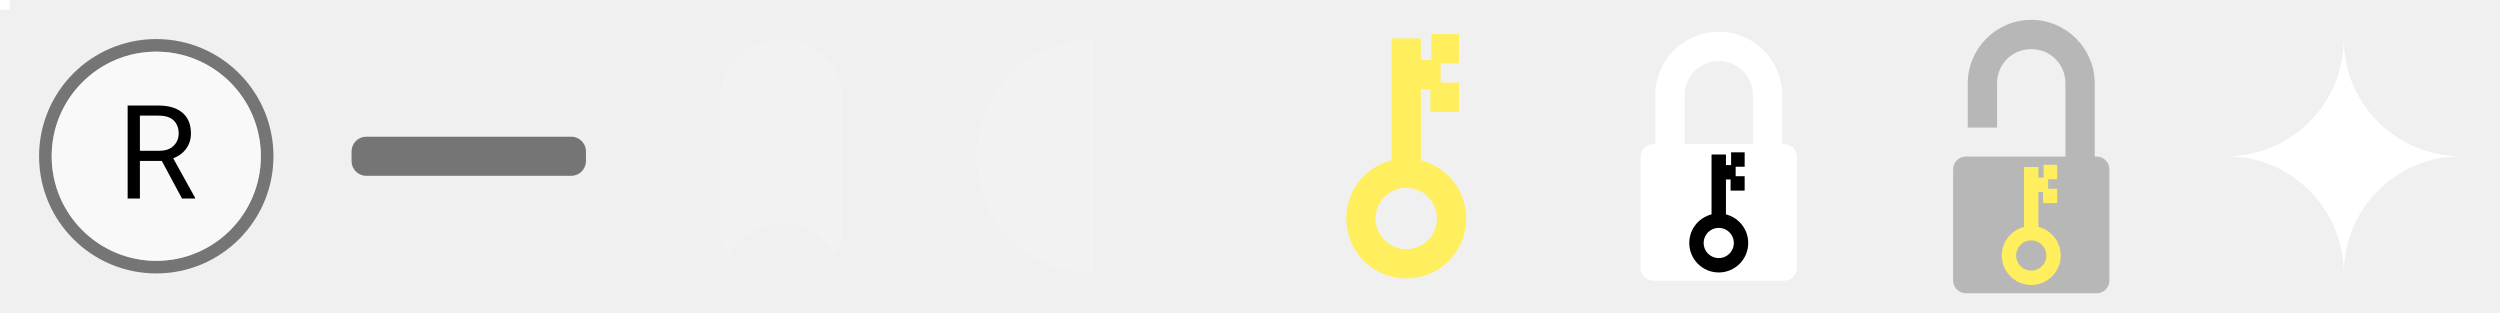
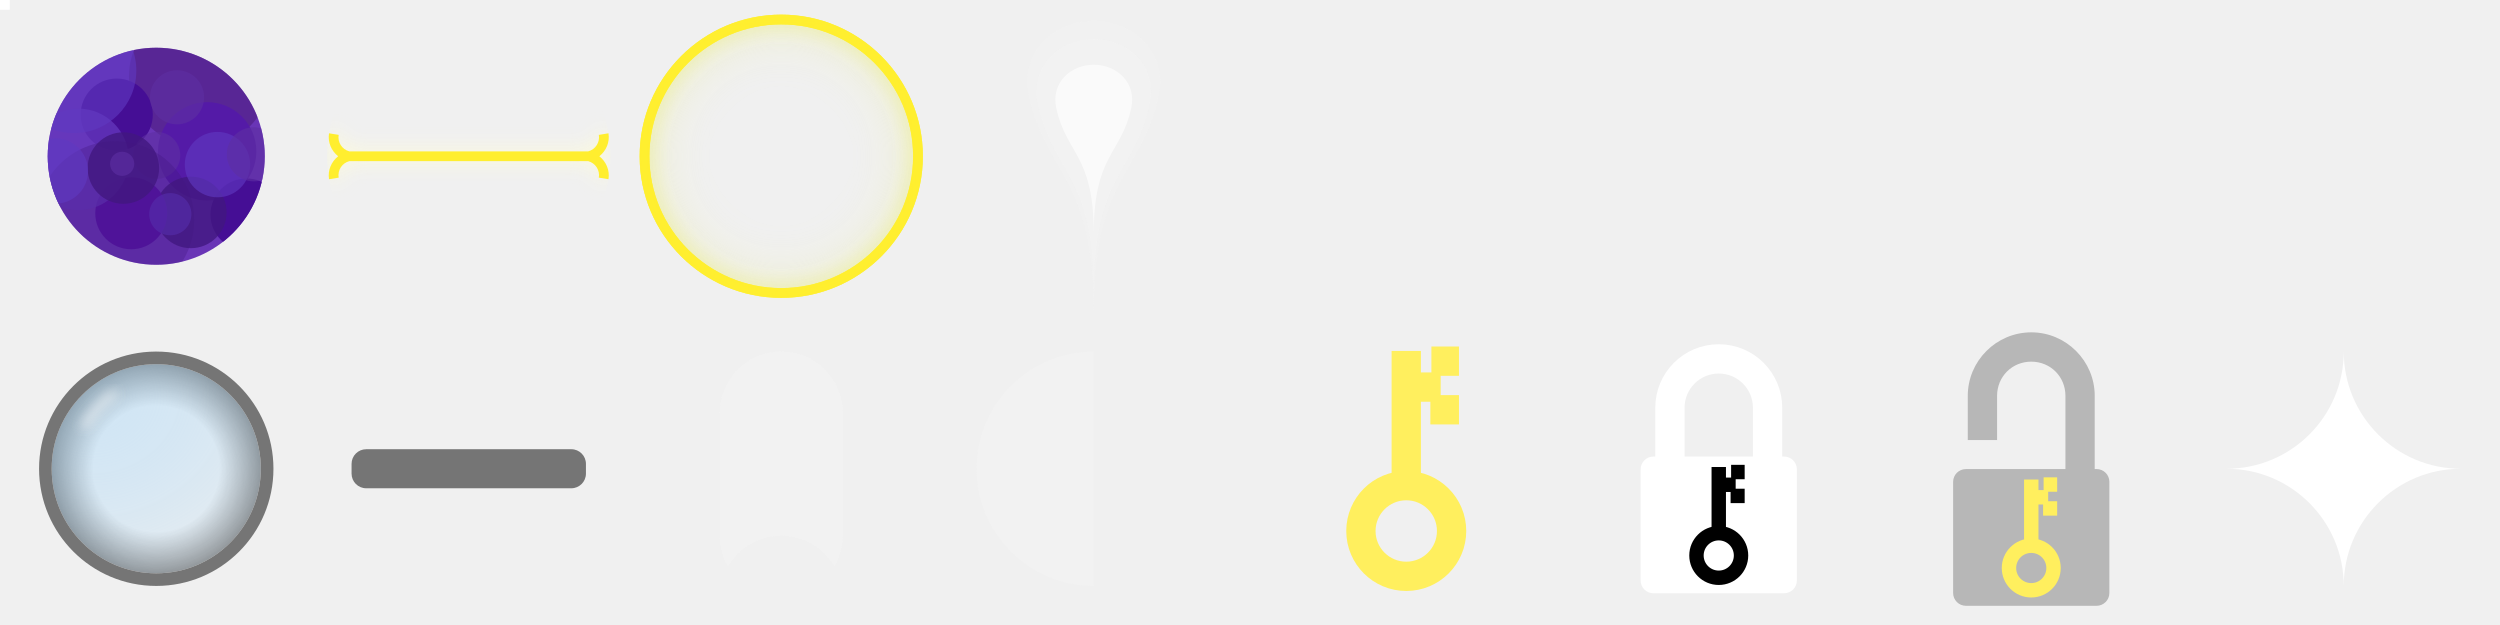
- <svg xmlns="http://www.w3.org/2000/svg" width="1024" height="128" viewBox="0 0 270.933 33.867" version="1.1" id="svg8">
-   <defs id="defs2" />
+ <svg xmlns="http://www.w3.org/2000/svg" xmlns:xlink="http://www.w3.org/1999/xlink" width="1024" height="256" viewBox="0 0 270.933 67.733" version="1.1" id="svg8">
+   <defs id="defs2">
+     <linearGradient id="linearGradient1901">
+       <stop style="stop-color:#000000;stop-opacity:0" offset="0" id="stop1897" />
+       <stop style="stop-color:#000000;stop-opacity:0" offset="0.602" id="stop1905" />
+       <stop style="stop-color:#000000;stop-opacity:0.37" offset="1" id="stop1899" />
+     </linearGradient>
+     <linearGradient id="linearGradient948">
+       <stop style="stop-color:#9ad5ff;stop-opacity:0.353" offset="0" id="stop944" />
+       <stop style="stop-color:#3fafff;stop-opacity:0" offset="1" id="stop946" />
+     </linearGradient>
+     <clipPath clipPathUnits="userSpaceOnUse" id="clipPath926">
+       <circle style="fill:none;fill-opacity:1;fill-rule:evenodd;stroke:#ff0000;stroke-width:1.171;paint-order:stroke markers fill;stop-color:#000000" id="circle928" cx="16.933" cy="16.933" r="11.761" />
+     </clipPath>
+     <radialGradient xlink:href="#linearGradient948" id="radialGradient952" cx="8.61" cy="41.587" fx="8.61" fy="41.587" r="11.333" gradientUnits="userSpaceOnUse" gradientTransform="matrix(2.471579,0,0,2.183182,-11.41156,-47.93053)" />
+     <filter style="color-interpolation-filters:sRGB" id="filter1505" x="-0.218" width="1.436" y="-0.218" height="1.436">
+       <feGaussianBlur stdDeviation="2.693" id="feGaussianBlur1507" />
+     </filter>
+     <filter style="color-interpolation-filters:sRGB" id="filter1659" x="-0.091" width="1.182" y="-0.091" height="1.182">
+       <feGaussianBlur stdDeviation="1.123" id="feGaussianBlur1661" />
+     </filter>
+     <clipPath clipPathUnits="userSpaceOnUse" id="clipPath1678">
+       <path style="color:#000000;font-style:normal;font-variant:normal;font-weight:normal;font-stretch:normal;font-size:medium;line-height:normal;font-family:sans-serif;font-variant-ligatures:normal;font-variant-position:normal;font-variant-caps:normal;font-variant-numeric:normal;font-variant-alternates:normal;font-variant-east-asian:normal;font-feature-settings:normal;font-variation-settings:normal;text-indent:0;text-align:start;text-decoration:none;text-decoration-line:none;text-decoration-style:solid;text-decoration-color:#000000;letter-spacing:normal;word-spacing:normal;text-transform:none;writing-mode:lr-tb;direction:ltr;text-orientation:mixed;dominant-baseline:auto;baseline-shift:baseline;text-anchor:start;white-space:normal;shape-padding:0;shape-margin:0;inline-size:0;clip-rule:nonzero;display:inline;overflow:visible;visibility:visible;opacity:1;isolation:auto;mix-blend-mode:normal;color-interpolation:sRGB;color-interpolation-filters:linearRGB;solid-color:#000000;solid-opacity:1;vector-effect:none;fill:#ff0000;fill-opacity:0.909;fill-rule:evenodd;stroke:none;stroke-width:1.058;stroke-linecap:butt;stroke-linejoin:miter;stroke-miterlimit:4;stroke-dasharray:none;stroke-dashoffset:0;stroke-opacity:1;paint-order:stroke markers fill;color-rendering:auto;image-rendering:auto;shape-rendering:auto;text-rendering:auto;enable-background:accumulate;stop-color:#000000;stop-opacity:1" d="m 84.666,1.588 c -8.469,0 -15.346,6.877 -15.346,15.346 0,8.469 6.877,15.346 15.346,15.346 8.469,0 15.346,-6.877 15.346,-15.346 0,-8.469 -6.877,-15.346 -15.346,-15.346 z" id="path1680" />
+     </clipPath>
+     <radialGradient xlink:href="#linearGradient1901" id="radialGradient1903" cx="16.933" cy="50.8" fx="16.933" fy="50.8" r="11.333" gradientUnits="userSpaceOnUse" gradientTransform="translate(-1.4249213e-6)" />
+     <filter style="color-interpolation-filters:sRGB" id="filter2211" x="-0.318" width="1.636" y="-0.227" height="1.454">
+       <feGaussianBlur stdDeviation="0.659" id="feGaussianBlur2213" />
+     </filter>
+     <filter style="color-interpolation-filters:sRGB" id="filter2239" x="-0.086" width="1.173" y="-0.527" height="2.054">
+       <feGaussianBlur stdDeviation="1.093" id="feGaussianBlur2241" />
+     </filter>
+     <clipPath clipPathUnits="userSpaceOnUse" id="clipPath2247">
+       <path style="color:#000000;font-style:normal;font-variant:normal;font-weight:normal;font-stretch:normal;font-size:medium;line-height:normal;font-family:sans-serif;font-variant-ligatures:normal;font-variant-position:normal;font-variant-caps:normal;font-variant-numeric:normal;font-variant-alternates:normal;font-variant-east-asian:normal;font-feature-settings:normal;font-variation-settings:normal;text-indent:0;text-align:start;text-decoration:none;text-decoration-line:none;text-decoration-style:solid;text-decoration-color:#000000;letter-spacing:normal;word-spacing:normal;text-transform:none;writing-mode:lr-tb;direction:ltr;text-orientation:mixed;dominant-baseline:auto;baseline-shift:baseline;text-anchor:start;white-space:normal;shape-padding:0;shape-margin:0;inline-size:0;clip-rule:nonzero;display:inline;overflow:visible;visibility:visible;opacity:1;isolation:auto;mix-blend-mode:normal;color-interpolation:sRGB;color-interpolation-filters:linearRGB;solid-color:#000000;solid-opacity:1;vector-effect:none;fill:#ff0000;fill-opacity:0.909;fill-rule:evenodd;stroke:none;stroke-width:1.058;stroke-linecap:butt;stroke-linejoin:miter;stroke-miterlimit:4;stroke-dasharray:none;stroke-dashoffset:0;stroke-opacity:1;paint-order:stroke markers fill;color-rendering:auto;image-rendering:auto;shape-rendering:auto;text-rendering:auto;enable-background:accumulate;stop-color:#000000;stop-opacity:1" d="m 50.8,1.588 c -8.469,0 -15.346,6.877 -15.346,15.346 0,8.469 6.877,15.346 15.346,15.346 8.469,0 15.346,-6.877 15.346,-15.346 0,-8.469 -6.877,-15.346 -15.346,-15.346 z" id="path2249" />
+     </clipPath>
+   </defs>
  <g id="layer1">
+     <g id="g2245" clip-path="url(#clipPath2247)">
+       <path id="path2237" style="color:#000000;font-style:normal;font-variant:normal;font-weight:normal;font-stretch:normal;font-size:medium;line-height:normal;font-family:sans-serif;font-variant-ligatures:normal;font-variant-position:normal;font-variant-caps:normal;font-variant-numeric:normal;font-variant-alternates:normal;font-variant-east-asian:normal;font-feature-settings:normal;font-variation-settings:normal;text-indent:0;text-align:start;text-decoration:none;text-decoration-line:none;text-decoration-style:solid;text-decoration-color:#000000;letter-spacing:normal;word-spacing:normal;text-transform:none;writing-mode:lr-tb;direction:ltr;text-orientation:mixed;dominant-baseline:auto;baseline-shift:baseline;text-anchor:start;white-space:normal;shape-padding:0;shape-margin:0;inline-size:0;clip-rule:nonzero;display:inline;overflow:visible;visibility:visible;opacity:1;isolation:auto;mix-blend-mode:normal;color-interpolation:sRGB;color-interpolation-filters:linearRGB;solid-color:#000000;solid-opacity:1;vector-effect:none;fill:#fffdd6;fill-opacity:1;fill-rule:nonzero;stroke:none;stroke-width:1.058;stroke-linecap:butt;stroke-linejoin:miter;stroke-miterlimit:4;stroke-dasharray:none;stroke-dashoffset:0;stroke-opacity:1;paint-order:stroke markers fill;color-rendering:auto;image-rendering:auto;shape-rendering:auto;text-rendering:auto;enable-background:accumulate;stop-color:#000000;stop-opacity:1;filter:url(#filter2239)" d="m 35.658,14.445 c -0.16,0.975 0.257,1.908 0.989,2.489 -0.732,0.58 -1.149,1.514 -0.989,2.489 l 1.044,-0.172 c -0.133,-0.811 0.364,-1.575 1.151,-1.787 h 25.894 c 0.787,0.213 1.284,0.977 1.151,1.787 l 1.044,0.172 c 0.16,-0.975 -0.257,-1.908 -0.989,-2.489 0.732,-0.58 1.149,-1.514 0.989,-2.489 l -1.044,0.172 c 0.133,0.811 -0.365,1.576 -1.153,1.788 H 37.855 C 37.066,16.192 36.568,15.428 36.702,14.616 Z" />
+       <path id="path1864" style="color:#000000;font-style:normal;font-variant:normal;font-weight:normal;font-stretch:normal;font-size:medium;line-height:normal;font-family:sans-serif;font-variant-ligatures:normal;font-variant-position:normal;font-variant-caps:normal;font-variant-numeric:normal;font-variant-alternates:normal;font-variant-east-asian:normal;font-feature-settings:normal;font-variation-settings:normal;text-indent:0;text-align:start;text-decoration:none;text-decoration-line:none;text-decoration-style:solid;text-decoration-color:#000000;letter-spacing:normal;word-spacing:normal;text-transform:none;writing-mode:lr-tb;direction:ltr;text-orientation:mixed;dominant-baseline:auto;baseline-shift:baseline;text-anchor:start;white-space:normal;shape-padding:0;shape-margin:0;inline-size:0;clip-rule:nonzero;display:inline;overflow:visible;visibility:visible;opacity:1;isolation:auto;mix-blend-mode:normal;color-interpolation:sRGB;color-interpolation-filters:linearRGB;solid-color:#000000;solid-opacity:1;vector-effect:none;fill:#ffee2f;fill-opacity:1;fill-rule:nonzero;stroke:none;stroke-width:1.058;stroke-linecap:butt;stroke-linejoin:miter;stroke-miterlimit:4;stroke-dasharray:none;stroke-dashoffset:0;stroke-opacity:1;paint-order:stroke markers fill;color-rendering:auto;image-rendering:auto;shape-rendering:auto;text-rendering:auto;enable-background:accumulate;stop-color:#000000;stop-opacity:1" d="m 35.658,14.445 c -0.16,0.975 0.257,1.908 0.989,2.489 -0.732,0.58 -1.149,1.514 -0.989,2.489 l 1.044,-0.172 c -0.133,-0.811 0.364,-1.575 1.151,-1.787 h 25.894 c 0.787,0.213 1.284,0.977 1.151,1.787 l 1.044,0.172 c 0.16,-0.975 -0.257,-1.908 -0.989,-2.489 0.732,-0.58 1.149,-1.514 0.989,-2.489 l -1.044,0.172 c 0.133,0.811 -0.365,1.576 -1.153,1.788 H 37.855 C 37.066,16.192 36.568,15.428 36.702,14.616 Z" />
+     </g>
+     <g id="g1671" clip-path="url(#clipPath1678)">
+       <circle style="fill:none;fill-opacity:1;fill-rule:evenodd;stroke:#ebed7f;stroke-width:1.058;paint-order:stroke markers fill;stop-color:#000000;stroke-miterlimit:4;stroke-dasharray:none;stroke-opacity:0.909;filter:url(#filter1505)" id="circle999" cx="84.667" cy="16.933" r="14.817" />
+       <circle style="fill:none;fill-opacity:1;fill-rule:evenodd;stroke:#ebed7f;stroke-width:1.058;paint-order:stroke markers fill;stop-color:#000000;stroke-miterlimit:4;stroke-dasharray:none;stroke-opacity:0.909;filter:url(#filter1659)" id="circle1509" cx="84.667" cy="16.933" r="14.817" />
+       <circle style="fill:none;fill-opacity:1;fill-rule:evenodd;stroke:#ffee2f;stroke-width:1.058;paint-order:stroke markers fill;stop-color:#000000;stroke-miterlimit:4;stroke-dasharray:none;stroke-opacity:0.909" id="path956" cx="84.667" cy="16.933" r="14.817" />
+       <circle style="fill:none;fill-opacity:1;fill-rule:evenodd;stroke:#ffee2f;stroke-width:1.058;paint-order:stroke markers fill;stop-color:#000000;stroke-miterlimit:4;stroke-dasharray:none;stroke-opacity:0.909" id="circle960" cx="84.667" cy="16.933" r="14.817" />
+     </g>
    <rect style="fill:#2a2aff;fill-opacity:0.687;fill-rule:evenodd;stroke-width:1.265;paint-order:stroke markers fill;stop-color:#000000" id="rect835" width="33.867" height="4.233" x="0" y="-8.467" ry="2.117" />
    <rect style="fill:#2a2aff;fill-opacity:0.687;fill-rule:evenodd;stroke-width:1.265;paint-order:stroke markers fill;stop-color:#000000" id="rect837" width="33.867" height="4.233" x="33.867" y="-8.467" ry="2.117" />
    <rect style="fill:#2a2aff;fill-opacity:0.687;fill-rule:evenodd;stroke-width:1.265;paint-order:stroke markers fill;stop-color:#000000" id="rect839" width="33.867" height="4.233" x="67.733" y="-8.467" ry="2.117" />
    <rect style="fill:#2a2aff;fill-opacity:0.687;fill-rule:evenodd;stroke-width:1.265;paint-order:stroke markers fill;stop-color:#000000" id="rect841" width="33.867" height="4.233" x="101.6" y="-8.467" ry="2.117" />
    <rect style="fill:#2a2aff;fill-opacity:0.687;fill-rule:evenodd;stroke-width:1.265;paint-order:stroke markers fill;stop-color:#000000" id="rect843" width="33.867" height="4.233" x="135.467" y="-8.467" ry="2.117" />
    <rect style="fill:#2a2aff;fill-opacity:0.687;fill-rule:evenodd;stroke-width:1.265;paint-order:stroke markers fill;stop-color:#000000" id="rect845" width="33.867" height="4.233" x="169.333" y="-8.467" ry="2.117" />
    <rect style="fill:#2a2aff;fill-opacity:0.687;fill-rule:evenodd;stroke-width:1.265;paint-order:stroke markers fill;stop-color:#000000" id="rect847" width="33.867" height="4.233" x="203.2" y="-8.467" ry="2.117" />
    <rect style="fill:#2a2aff;fill-opacity:0.687;fill-rule:evenodd;stroke-width:1.265;paint-order:stroke markers fill;stop-color:#000000" id="rect849" width="33.867" height="4.233" x="237.067" y="-8.467" ry="2.117" />
-     <rect style="fill:#ffffff;fill-opacity:1;fill-rule:evenodd;stroke-width:1.265;paint-order:stroke markers fill;stop-color:#000000" id="rect887" width="33.867" height="33.867" x="-38.1" y="0" ry="0" />
-     <path id="path891" style="fill:#757575;fill-opacity:1;fill-rule:evenodd;stroke-width:4.781;paint-order:stroke markers fill;stop-color:#000000" d="M 63.756 16 A 48 48 0 0 0 16 64 A 48 48 0 0 0 64 112 A 48 48 0 0 0 112 64 A 48 48 0 0 0 64 16 A 48 48 0 0 0 63.756 16 z M 63.859 21.166 A 42.834 42.834 0 0 1 64 21.166 A 42.834 42.834 0 0 1 106.834 64 A 42.834 42.834 0 0 1 64 106.834 A 42.834 42.834 0 0 1 21.166 64 A 42.834 42.834 0 0 1 63.859 21.166 z " transform="scale(0.2645833)" />
-     <circle style="fill:#ffffff;fill-opacity:0.612;fill-rule:evenodd;stroke-width:1.129;paint-order:stroke markers fill;stop-color:#000000" id="circle893" cx="16.933" cy="16.933" r="11.333" />
-     <rect style="fill:#757575;fill-opacity:1;fill-rule:evenodd;stroke-width:1.265;paint-order:stroke markers fill;stop-color:#000000" id="rect902" width="25.4" height="4.233" x="38.1" y="14.817" ry="1.588" />
-     <path id="rect906" style="fill:#f2f2f2;fill-opacity:1;fill-rule:evenodd;stroke-width:1.988;paint-order:stroke markers fill;stop-color:#000000" d="m 84.667,4.233 c -3.685,0 -6.652,2.967 -6.652,6.652 v 13.305 c 0,1.215 0.327,2.348 0.892,3.326 1.147,-1.989 3.29,-3.326 5.761,-3.326 2.471,0 4.613,1.337 5.761,3.326 0.564,-0.978 0.892,-2.111 0.892,-3.326 V 10.886 c 0,-3.685 -2.967,-6.652 -6.652,-6.652 z" />
-     <path id="path916" style="fill:#f2f2f2;fill-opacity:1;fill-rule:evenodd;stroke:none;stroke-width:1.058;stroke-miterlimit:4;stroke-dasharray:none;paint-order:stroke markers fill;stop-color:#000000" d="m 118.533,29.633 c -7.014,0 -12.7,-5.686 -12.7,-12.7 0,-7.014 5.686,-12.7 12.7,-12.7 z" />
-     <path id="path919" style="fill:#f2f2f2;fill-opacity:1;fill-rule:evenodd;stroke-width:0.794;paint-order:stroke markers fill;stop-color:#000000;stroke:none;stroke-miterlimit:4;stroke-dasharray:none" d="m 84.667,4.233 c -3.685,0 -6.652,2.967 -6.652,6.652 v 13.305 c 0,1.215 0.327,2.348 0.892,3.326 1.147,-1.989 3.29,-3.326 5.761,-3.326 2.471,0 4.613,1.337 5.761,3.326 0.564,-0.978 0.892,-2.111 0.892,-3.326 V 10.886 c 0,-3.685 -2.967,-6.652 -6.652,-6.652 z" />
-     <path id="path921" style="fill:#ffffff;fill-opacity:0.999;fill-rule:evenodd;stroke:none;stroke-width:0.794;stroke-miterlimit:4;stroke-dasharray:none;paint-order:stroke markers fill;stop-color:#000000" d="m 241.3,16.933 c 7.014,10e-7 12.7,-5.686 12.7,-12.7 0,7.014 5.686,12.7 12.7,12.7 -7.014,10e-7 -12.7,5.686 -12.7,12.7 0,-7.014 -5.686,-12.7 -12.7,-12.7 z" />
-     <text xml:space="preserve" style="font-style:normal;font-variant:normal;font-weight:normal;font-stretch:normal;font-size:14.172px;line-height:1.25;font-family:Roboto;-inkscape-font-specification:Roboto;letter-spacing:0px;word-spacing:0px;fill:#000000;fill-opacity:1;stroke:none;stroke-width:0.886" x="12.661" y="21.514" id="text936">
-       <tspan id="tspan934" x="12.661" y="21.514" style="stroke-width:0.886">R</tspan>
-     </text>
-     <g id="g944" transform="translate(0,2.910411)">
+     <rect style="fill:#ffffff;fill-opacity:1;fill-rule:evenodd;stroke-width:1.265;paint-order:stroke markers fill;stop-color:#000000" id="rect887" width="4.233" height="33.867" x="-8.467" y="33.867" ry="1.961" />
+     <circle style="fill:url(#radialGradient1903);fill-opacity:1;fill-rule:evenodd;stroke-width:1.129;paint-order:stroke markers fill;stop-color:#000000" id="circle1895" r="11.333" cy="50.8" cx="16.933" />
+     <circle style="fill:url(#radialGradient952);fill-opacity:1;fill-rule:evenodd;stroke-width:1.129;paint-order:stroke markers fill;stop-color:#000000" id="circle893" r="11.333" cy="50.8" cx="16.933" />
+     <rect style="fill:#757575;fill-opacity:1;fill-rule:evenodd;stroke-width:1.265;paint-order:stroke markers fill;stop-color:#000000" id="rect902" width="25.4" height="4.233" x="38.1" y="48.683" ry="1.588" />
+     <path id="rect906" style="fill:#f2f2f2;fill-opacity:1;fill-rule:evenodd;stroke-width:1.988;paint-order:stroke markers fill;stop-color:#000000" d="m 84.667,38.1 c -3.685,0 -6.652,2.967 -6.652,6.652 v 13.305 c 0,1.215 0.327,2.348 0.892,3.326 1.147,-1.989 3.29,-3.326 5.761,-3.326 2.471,0 4.613,1.337 5.761,3.326 0.564,-0.978 0.892,-2.111 0.892,-3.326 V 44.752 c 0,-3.685 -2.967,-6.652 -6.652,-6.652 z" />
+     <path id="path916" style="fill:#f2f2f2;fill-opacity:1;fill-rule:evenodd;stroke:none;stroke-width:1.058;stroke-miterlimit:4;stroke-dasharray:none;paint-order:stroke markers fill;stop-color:#000000" d="m 118.533,63.5 c -7.014,0 -12.7,-5.686 -12.7,-12.7 0,-7.014 5.686,-12.7 12.7,-12.7 z" />
+     <path id="path919" style="fill:#f2f2f2;fill-opacity:1;fill-rule:evenodd;stroke:none;stroke-width:0.794;stroke-miterlimit:4;stroke-dasharray:none;paint-order:stroke markers fill;stop-color:#000000" d="m 84.667,38.1 c -3.685,0 -6.652,2.967 -6.652,6.652 v 13.305 c 0,1.215 0.327,2.348 0.892,3.326 1.147,-1.989 3.29,-3.326 5.761,-3.326 2.471,0 4.613,1.337 5.761,3.326 0.564,-0.978 0.892,-2.111 0.892,-3.326 V 44.752 c 0,-3.685 -2.967,-6.652 -6.652,-6.652 z" />
+     <path id="path921" style="fill:#ffffff;fill-opacity:0.999;fill-rule:evenodd;stroke:none;stroke-width:0.794;stroke-miterlimit:4;stroke-dasharray:none;paint-order:stroke markers fill;stop-color:#000000" d="m 241.3,50.8 c 7.014,10e-7 12.7,-5.686 12.7,-12.7 0,7.014 5.686,12.7 12.7,12.7 -7.014,10e-7 -12.7,5.686 -12.7,12.7 0,-7.014 -5.686,-12.7 -12.7,-12.7 z" />
+     <g id="g944" transform="translate(6.4404297e-7,36.77708)">
      <rect style="fill:none;fill-opacity:0.999;fill-rule:evenodd;stroke:#ffffff;stroke-width:3.175;stroke-miterlimit:4;stroke-dasharray:none;stroke-opacity:1;paint-order:stroke markers fill;stop-color:#000000" id="rect940" width="10.583" height="16.933" x="180.975" y="2.117" ry="5.292" />
      <rect style="fill:#ffffff;fill-opacity:0.999;fill-rule:evenodd;stroke:none;stroke-width:0.742;stroke-miterlimit:4;stroke-dasharray:none;paint-order:stroke markers fill;stop-color:#000000" id="rect938" width="16.933" height="14.817" x="177.8" y="12.7" ry="1.39" />
      <g id="g1025-7" transform="matrix(0.4914349,0,0,0.4914349,112.0119,12.3705)" style="stroke:#000000;stroke-width:3.175;stroke-miterlimit:4;stroke-dasharray:none;stroke-opacity:1">
        <circle style="font-variation-settings:normal;opacity:1;vector-effect:none;fill:none;fill-opacity:0.999;fill-rule:evenodd;stroke:#000000;stroke-width:3.175;stroke-linecap:butt;stroke-linejoin:miter;stroke-miterlimit:4;stroke-dasharray:none;stroke-dashoffset:0;stroke-opacity:1;paint-order:stroke markers fill;stop-color:#000000;stop-opacity:1" id="path976-5" cx="151.098" cy="22.49" r="4.914" />
        <path style="font-variation-settings:normal;opacity:1;vector-effect:none;fill:none;fill-opacity:0.999;stroke:#000000;stroke-width:3.175;stroke-linecap:butt;stroke-linejoin:miter;stroke-miterlimit:4;stroke-dasharray:none;stroke-dashoffset:0;stroke-opacity:1;paint-order:stroke markers fill;stop-color:#000000;stop-opacity:1" d="M 151.098,18.445 V 2.978" id="path987-3" />
        <path style="font-variation-settings:normal;opacity:1;vector-effect:none;fill:none;fill-opacity:0.999;stroke:#000000;stroke-width:3.175;stroke-linecap:butt;stroke-linejoin:miter;stroke-miterlimit:4;stroke-dasharray:none;stroke-dashoffset:0;stroke-opacity:1;paint-order:stroke markers fill;stop-color:#000000;stop-opacity:1" d="m 153.824,4.086 h 2.987" id="path994-5" />
        <path style="font-variation-settings:normal;opacity:1;vector-effect:none;fill:none;fill-opacity:0.999;stroke:#000000;stroke-width:3.175;stroke-linecap:butt;stroke-linejoin:miter;stroke-miterlimit:4;stroke-dasharray:none;stroke-dashoffset:0;stroke-opacity:1;paint-order:stroke markers fill;stop-color:#000000;stop-opacity:1" d="m 151.098,6.895 h 3.729" id="path996-6" />
        <path style="font-variation-settings:normal;opacity:1;vector-effect:none;fill:none;fill-opacity:0.999;stroke:#000000;stroke-width:3.175;stroke-linecap:butt;stroke-linejoin:miter;stroke-miterlimit:4;stroke-dasharray:none;stroke-dashoffset:0;stroke-opacity:1;paint-order:stroke markers fill;stop-color:#000000;stop-opacity:1" d="m 153.71,9.353 h 3.101" id="path998-2" />
      </g>
    </g>
-     <path id="path957" style="color:#000000;font-style:normal;font-variant:normal;font-weight:normal;font-stretch:normal;font-size:medium;line-height:normal;font-family:sans-serif;font-variant-ligatures:normal;font-variant-position:normal;font-variant-caps:normal;font-variant-numeric:normal;font-variant-alternates:normal;font-variant-east-asian:normal;font-feature-settings:normal;font-variation-settings:normal;text-indent:0;text-align:start;text-decoration:none;text-decoration-line:none;text-decoration-style:solid;text-decoration-color:#000000;letter-spacing:normal;word-spacing:normal;text-transform:none;writing-mode:lr-tb;direction:ltr;text-orientation:mixed;dominant-baseline:auto;baseline-shift:baseline;text-anchor:start;white-space:normal;shape-padding:0;shape-margin:0;inline-size:0;clip-rule:nonzero;display:inline;overflow:visible;visibility:visible;opacity:1;isolation:auto;mix-blend-mode:normal;color-interpolation:sRGB;color-interpolation-filters:linearRGB;solid-color:#000000;solid-opacity:1;vector-effect:none;fill:#999999;fill-opacity:0.649;fill-rule:evenodd;stroke:none;stroke-width:12;stroke-linecap:butt;stroke-linejoin:miter;stroke-miterlimit:4;stroke-dasharray:none;stroke-dashoffset:0;stroke-opacity:1;paint-order:stroke markers fill;color-rendering:auto;image-rendering:auto;shape-rendering:auto;text-rendering:auto;enable-background:accumulate;stop-color:#000000;stop-opacity:1" d="M 831.998 8.127 C 817.698 8.127 806 19.827 806 34.127 L 806 52.244 L 818.002 52.244 L 818.002 34.127 C 818.002 26.267 824.138 20.131 831.998 20.131 C 839.858 20.131 846.002 26.267 846.002 34.127 L 846.002 64.127 L 805.252 64.127 C 802.342 64.127 800 66.469 800 69.379 L 800 114.875 C 800 117.785 802.342 120.127 805.252 120.127 L 858.748 120.127 C 861.658 120.127 864 117.785 864 114.875 L 864 69.379 C 864 66.469 861.658 64.127 858.748 64.127 L 857.996 64.127 L 857.996 34.127 C 857.996 19.827 846.298 8.127 831.998 8.127 z " transform="scale(0.2645833)" />
-     <g id="g1025" transform="translate(1.302092,1.187921)" style="stroke-width:3.175;stroke-miterlimit:4;stroke-dasharray:none;stroke:#ffef5e;stroke-opacity:1">
+     <path id="path957" style="color:#000000;font-style:normal;font-variant:normal;font-weight:normal;font-stretch:normal;font-size:medium;line-height:normal;font-family:sans-serif;font-variant-ligatures:normal;font-variant-position:normal;font-variant-caps:normal;font-variant-numeric:normal;font-variant-alternates:normal;font-variant-east-asian:normal;font-feature-settings:normal;font-variation-settings:normal;text-indent:0;text-align:start;text-decoration:none;text-decoration-line:none;text-decoration-style:solid;text-decoration-color:#000000;letter-spacing:normal;word-spacing:normal;text-transform:none;writing-mode:lr-tb;direction:ltr;text-orientation:mixed;dominant-baseline:auto;baseline-shift:baseline;text-anchor:start;white-space:normal;shape-padding:0;shape-margin:0;inline-size:0;clip-rule:nonzero;display:inline;overflow:visible;visibility:visible;opacity:1;isolation:auto;mix-blend-mode:normal;color-interpolation:sRGB;color-interpolation-filters:linearRGB;solid-color:#000000;solid-opacity:1;vector-effect:none;fill:#999999;fill-opacity:0.649;fill-rule:evenodd;stroke:none;stroke-width:3.175;stroke-linecap:butt;stroke-linejoin:miter;stroke-miterlimit:4;stroke-dasharray:none;stroke-dashoffset:0;stroke-opacity:1;paint-order:stroke markers fill;color-rendering:auto;image-rendering:auto;shape-rendering:auto;text-rendering:auto;enable-background:accumulate;stop-color:#000000;stop-opacity:1" d="m 220.133,36.017 c -3.784,0 -6.879,3.096 -6.879,6.879 v 4.794 h 3.176 v -4.794 c 0,-2.08 1.624,-3.703 3.703,-3.703 2.08,0 3.705,1.624 3.705,3.703 v 7.938 h -10.782 c -0.77,0 -1.39,0.62 -1.39,1.39 v 12.038 c 0,0.77 0.62,1.39 1.39,1.39 h 14.154 c 0.77,0 1.39,-0.62 1.39,-1.39 V 52.223 c 0,-0.77 -0.62,-1.39 -1.39,-1.39 h -0.199 v -7.938 c 0,-3.784 -3.095,-6.879 -6.879,-6.879 z" />
+     <g id="g1025" transform="translate(1.302092,35.05459)" style="stroke:#ffef5e;stroke-width:3.175;stroke-miterlimit:4;stroke-dasharray:none;stroke-opacity:1">
      <circle style="font-variation-settings:normal;opacity:1;vector-effect:none;fill:none;fill-opacity:0.999;fill-rule:evenodd;stroke:#ffef5e;stroke-width:3.175;stroke-linecap:butt;stroke-linejoin:miter;stroke-miterlimit:4;stroke-dasharray:none;stroke-dashoffset:0;stroke-opacity:1;paint-order:stroke markers fill;stop-color:#000000;stop-opacity:1" id="path976" cx="151.098" cy="22.49" r="4.914" />
      <path style="font-variation-settings:normal;opacity:1;vector-effect:none;fill:none;fill-opacity:0.999;stroke:#ffef5e;stroke-width:3.175;stroke-linecap:butt;stroke-linejoin:miter;stroke-miterlimit:4;stroke-dasharray:none;stroke-dashoffset:0;stroke-opacity:1;paint-order:stroke markers fill;stop-color:#000000;stop-opacity:1" d="M 151.098,18.445 V 2.978" id="path987" />
      <path style="font-variation-settings:normal;opacity:1;vector-effect:none;fill:none;fill-opacity:0.999;stroke:#ffef5e;stroke-width:3.175;stroke-linecap:butt;stroke-linejoin:miter;stroke-miterlimit:4;stroke-dasharray:none;stroke-dashoffset:0;stroke-opacity:1;paint-order:stroke markers fill;stop-color:#000000;stop-opacity:1" d="m 153.824,4.086 h 2.987" id="path994" />
      <path style="font-variation-settings:normal;opacity:1;vector-effect:none;fill:none;fill-opacity:0.999;stroke:#ffef5e;stroke-width:3.175;stroke-linecap:butt;stroke-linejoin:miter;stroke-miterlimit:4;stroke-dasharray:none;stroke-dashoffset:0;stroke-opacity:1;paint-order:stroke markers fill;stop-color:#000000;stop-opacity:1" d="m 151.098,6.895 h 3.729" id="path996" />
      <path style="font-variation-settings:normal;opacity:1;vector-effect:none;fill:none;fill-opacity:0.999;stroke:#ffef5e;stroke-width:3.175;stroke-linecap:butt;stroke-linejoin:miter;stroke-miterlimit:4;stroke-dasharray:none;stroke-dashoffset:0;stroke-opacity:1;paint-order:stroke markers fill;stop-color:#000000;stop-opacity:1" d="m 153.71,9.353 h 3.101" id="path998" />
    </g>
-     <g id="g1025-7-9" transform="matrix(0.4914349,0,0,0.4914349,145.8785,16.63747)" style="stroke:#ffef5e;stroke-width:3.175;stroke-miterlimit:4;stroke-dasharray:none;stroke-opacity:1">
+     <g id="g1025-7-9" transform="matrix(0.4914349,0,0,0.4914349,145.8785,50.50413)" style="stroke:#ffef5e;stroke-width:3.175;stroke-miterlimit:4;stroke-dasharray:none;stroke-opacity:1">
      <circle style="font-variation-settings:normal;opacity:1;vector-effect:none;fill:none;fill-opacity:0.999;fill-rule:evenodd;stroke:#ffef5e;stroke-width:3.175;stroke-linecap:butt;stroke-linejoin:miter;stroke-miterlimit:4;stroke-dasharray:none;stroke-dashoffset:0;stroke-opacity:1;paint-order:stroke markers fill;stop-color:#000000;stop-opacity:1" id="path976-5-1" cx="151.098" cy="22.49" r="4.914" />
      <path style="font-variation-settings:normal;opacity:1;vector-effect:none;fill:none;fill-opacity:0.999;stroke:#ffef5e;stroke-width:3.175;stroke-linecap:butt;stroke-linejoin:miter;stroke-miterlimit:4;stroke-dasharray:none;stroke-dashoffset:0;stroke-opacity:1;paint-order:stroke markers fill;stop-color:#000000;stop-opacity:1" d="M 151.098,18.445 V 2.978" id="path987-3-2" />
      <path style="font-variation-settings:normal;opacity:1;vector-effect:none;fill:none;fill-opacity:0.999;stroke:#ffef5e;stroke-width:3.175;stroke-linecap:butt;stroke-linejoin:miter;stroke-miterlimit:4;stroke-dasharray:none;stroke-dashoffset:0;stroke-opacity:1;paint-order:stroke markers fill;stop-color:#000000;stop-opacity:1" d="m 153.824,4.086 h 2.987" id="path994-5-7" />
      <path style="font-variation-settings:normal;opacity:1;vector-effect:none;fill:none;fill-opacity:0.999;stroke:#ffef5e;stroke-width:3.175;stroke-linecap:butt;stroke-linejoin:miter;stroke-miterlimit:4;stroke-dasharray:none;stroke-dashoffset:0;stroke-opacity:1;paint-order:stroke markers fill;stop-color:#000000;stop-opacity:1" d="m 151.098,6.895 h 3.729" id="path996-6-0" />
      <path style="font-variation-settings:normal;opacity:1;vector-effect:none;fill:none;fill-opacity:0.999;stroke:#ffef5e;stroke-width:3.175;stroke-linecap:butt;stroke-linejoin:miter;stroke-miterlimit:4;stroke-dasharray:none;stroke-dashoffset:0;stroke-opacity:1;paint-order:stroke markers fill;stop-color:#000000;stop-opacity:1" d="m 153.71,9.353 h 3.101" id="path998-2-9" />
    </g>
    <path style="color:#000000;font-style:normal;font-variant:normal;font-weight:normal;font-stretch:normal;font-size:medium;line-height:normal;font-family:sans-serif;font-variant-ligatures:normal;font-variant-position:normal;font-variant-caps:normal;font-variant-numeric:normal;font-variant-alternates:normal;font-variant-east-asian:normal;font-feature-settings:normal;font-variation-settings:normal;text-indent:0;text-align:start;text-decoration:none;text-decoration-line:none;text-decoration-style:solid;text-decoration-color:#000000;letter-spacing:normal;word-spacing:normal;text-transform:none;writing-mode:lr-tb;direction:ltr;text-orientation:mixed;dominant-baseline:auto;baseline-shift:baseline;text-anchor:start;white-space:normal;shape-padding:0;shape-margin:0;inline-size:0;clip-rule:nonzero;display:inline;overflow:visible;visibility:visible;opacity:1;isolation:auto;mix-blend-mode:normal;color-interpolation:sRGB;color-interpolation-filters:linearRGB;solid-color:#000000;solid-opacity:1;vector-effect:none;fill:#ffffff;fill-opacity:1;fill-rule:evenodd;stroke:none;stroke-width:3.175;stroke-linecap:butt;stroke-linejoin:miter;stroke-miterlimit:4;stroke-dasharray:none;stroke-dashoffset:0;stroke-opacity:1;paint-order:stroke markers fill;color-rendering:auto;image-rendering:auto;shape-rendering:auto;text-rendering:auto;enable-background:accumulate;stop-color:#000000;stop-opacity:1" d="m 227.012,-35.964 v -9.703 c 0,-3.784 -3.095,-6.879 -6.879,-6.879 -3.784,0 -6.879,3.095 -6.879,6.879 v 4.794 h 3.176 v -4.794 c 0,-2.08 1.624,-3.703 3.703,-3.703 2.08,0 3.705,1.624 3.705,3.703 v 9.703 z" id="path1103" />
    <rect style="fill:#ffffff;fill-opacity:0.999;fill-rule:evenodd;stroke:none;stroke-width:0.742;stroke-miterlimit:4;stroke-dasharray:none;paint-order:stroke markers fill;stop-color:#000000" id="rect1105" width="16.933" height="14.817" x="211.667" y="-37.729" ry="1.39" />
    <g id="g1117" transform="matrix(0.4914349,0,0,0.4914349,145.8785,-38.05874)" style="stroke:#ffef5e;stroke-width:3.175;stroke-miterlimit:4;stroke-dasharray:none;stroke-opacity:1">
      <circle style="font-variation-settings:normal;opacity:1;vector-effect:none;fill:none;fill-opacity:0.999;fill-rule:evenodd;stroke:#ffef5e;stroke-width:3.175;stroke-linecap:butt;stroke-linejoin:miter;stroke-miterlimit:4;stroke-dasharray:none;stroke-dashoffset:0;stroke-opacity:1;paint-order:stroke markers fill;stop-color:#000000;stop-opacity:1" id="circle1107" cx="151.098" cy="22.49" r="4.914" />
      <path style="font-variation-settings:normal;opacity:1;vector-effect:none;fill:none;fill-opacity:0.999;stroke:#ffef5e;stroke-width:3.175;stroke-linecap:butt;stroke-linejoin:miter;stroke-miterlimit:4;stroke-dasharray:none;stroke-dashoffset:0;stroke-opacity:1;paint-order:stroke markers fill;stop-color:#000000;stop-opacity:1" d="M 151.098,18.445 V 2.978" id="path1109" />
      <path style="font-variation-settings:normal;opacity:1;vector-effect:none;fill:none;fill-opacity:0.999;stroke:#ffef5e;stroke-width:3.175;stroke-linecap:butt;stroke-linejoin:miter;stroke-miterlimit:4;stroke-dasharray:none;stroke-dashoffset:0;stroke-opacity:1;paint-order:stroke markers fill;stop-color:#000000;stop-opacity:1" d="m 153.824,4.086 h 2.987" id="path1111" />
      <path style="font-variation-settings:normal;opacity:1;vector-effect:none;fill:none;fill-opacity:0.999;stroke:#ffef5e;stroke-width:3.175;stroke-linecap:butt;stroke-linejoin:miter;stroke-miterlimit:4;stroke-dasharray:none;stroke-dashoffset:0;stroke-opacity:1;paint-order:stroke markers fill;stop-color:#000000;stop-opacity:1" d="m 151.098,6.895 h 3.729" id="path1113" />
      <path style="font-variation-settings:normal;opacity:1;vector-effect:none;fill:none;fill-opacity:0.999;stroke:#ffef5e;stroke-width:3.175;stroke-linecap:butt;stroke-linejoin:miter;stroke-miterlimit:4;stroke-dasharray:none;stroke-dashoffset:0;stroke-opacity:1;paint-order:stroke markers fill;stop-color:#000000;stop-opacity:1" d="m 153.71,9.353 h 3.101" id="path1115" />
    </g>
    <rect style="font-variation-settings:normal;opacity:1;vector-effect:none;fill:#ffffff;fill-opacity:1;fill-rule:evenodd;stroke:none;stroke-width:3.175;stroke-linecap:butt;stroke-linejoin:miter;stroke-miterlimit:4;stroke-dasharray:none;stroke-dashoffset:0;stroke-opacity:1;paint-order:stroke markers fill;stop-color:#000000;stop-opacity:1" id="rect1121" width="2.117" height="2.117" x="-1.058" y="-1.058" ry="0" />
+     <rect style="fill:#ffffff;fill-opacity:1;fill-rule:evenodd;stroke-width:1.265;paint-order:stroke markers fill;stop-color:#000000" id="rect880" width="4.233" height="33.867" x="-8.467" y="-3.5527137e-15" ry="1.961" />
+     <g id="g924" clip-path="url(#clipPath926)">
+       <circle style="fill:#6935b6;fill-opacity:1;fill-rule:evenodd;stroke-width:1.171;paint-order:stroke markers fill;stop-color:#000000" id="circle882" cx="16.933" cy="16.933" r="11.761" />
+       <circle style="fill:#4b1b7c;fill-opacity:0.561;fill-rule:evenodd;stroke-width:0.764;paint-order:stroke markers fill;stop-color:#000000" id="circle910" cx="21.643" cy="8.281" r="7.667" />
+       <circle style="fill:#450e95;fill-opacity:1;fill-rule:evenodd;stroke-width:0.389;paint-order:stroke markers fill;stop-color:#000000" id="circle886" cx="12.65" cy="12.424" r="3.91" />
+       <circle style="fill:#541aa7;fill-opacity:1;fill-rule:evenodd;stroke-width:0.531;paint-order:stroke markers fill;stop-color:#000000" id="circle888" cx="22.449" cy="16.4" r="5.329" />
+       <circle style="fill:#450e95;fill-opacity:1;fill-rule:evenodd;stroke-width:0.389;paint-order:stroke markers fill;stop-color:#000000" id="circle934" cx="26.721" cy="23.253" r="3.91" />
+       <circle style="fill:#41177f;fill-opacity:0.788;fill-rule:evenodd;stroke-width:0.386;paint-order:stroke markers fill;stop-color:#000000" id="circle904" cx="20.684" cy="23.023" r="3.874" />
+       <circle style="fill:#5612a6;fill-opacity:1;fill-rule:evenodd;stroke-width:0.388;paint-order:stroke markers fill;stop-color:#000000" id="circle890" cx="14.22" cy="23.116" r="3.896" />
+       <circle style="fill:#5d2fa2;fill-opacity:0.623;fill-rule:evenodd;stroke-width:0.292;paint-order:stroke markers fill;stop-color:#000000" id="circle892" cx="19.187" cy="10.545" r="2.93" />
+       <circle style="fill:#5f38c0;fill-opacity:0.623;fill-rule:evenodd;stroke-width:0.228;paint-order:stroke markers fill;stop-color:#000000" id="circle894" cx="18.457" cy="23.212" r="2.286" />
+       <circle style="fill:#5d2fa2;fill-opacity:0.623;fill-rule:evenodd;stroke-width:0.253;paint-order:stroke markers fill;stop-color:#000000" id="circle902" cx="16.998" cy="16.839" r="2.538" />
+       <circle style="fill:#6638be;fill-opacity:0.732;fill-rule:evenodd;stroke-width:0.548;paint-order:stroke markers fill;stop-color:#000000" id="circle896" cx="8.466" cy="17.271" r="5.502" />
+       <circle style="fill:#41177f;fill-opacity:0.788;fill-rule:evenodd;stroke-width:0.386;paint-order:stroke markers fill;stop-color:#000000" id="circle906" cx="13.368" cy="18.213" r="3.874" />
+       <circle style="fill:#5f38c0;fill-opacity:0.623;fill-rule:evenodd;stroke-width:0.353;paint-order:stroke markers fill;stop-color:#000000" id="circle900" cx="23.569" cy="17.839" r="3.543" />
+       <circle style="fill:#41177f;fill-opacity:0.326;fill-rule:evenodd;stroke-width:0.851;paint-order:stroke markers fill;stop-color:#000000" id="circle930" cx="12.504" cy="23.842" r="8.54" />
+       <circle style="fill:#5f38c0;fill-opacity:0.623;fill-rule:evenodd;stroke-width:0.675;paint-order:stroke markers fill;stop-color:#000000" id="circle932" cx="7.997" cy="7.65" r="6.775" />
+       <circle style="fill:#5f38c0;fill-opacity:0.623;fill-rule:evenodd;stroke-width:0.353;paint-order:stroke markers fill;stop-color:#000000" id="circle936" cx="6" cy="18.529" r="3.543" />
+       <circle style="fill:#5d2fa2;fill-opacity:0.623;fill-rule:evenodd;stroke-width:0.292;paint-order:stroke markers fill;stop-color:#000000" id="circle938" cx="27.508" cy="16.725" r="2.93" />
+       <circle style="fill:#5d2fa2;fill-opacity:0.623;fill-rule:evenodd;stroke-width:0.13;paint-order:stroke markers fill;stop-color:#000000" id="circle940" cx="13.239" cy="17.752" r="1.31" />
+     </g>
+     <path style="fill:none;stroke:#ffffff;stroke-width:0.265px;stroke-linecap:butt;stroke-linejoin:miter;stroke-opacity:1;filter:url(#filter2211)" d="M 9.032,46.307 C 9.882,45.124 10.646,43.716 12.559,42.54" id="path1909" />
+     <path id="path891" style="fill:#757575;fill-opacity:1;fill-rule:evenodd;stroke-width:1.265;paint-order:stroke markers fill;stop-color:#000000" d="m 16.869,38.1 a 12.7,12.7 0 0 0 -12.635,12.7 12.7,12.7 0 0 0 12.7,12.7 12.7,12.7 0 0 0 12.7,-12.7 12.7,12.7 0 0 0 -12.7,-12.7 12.7,12.7 0 0 0 -0.065,0 z m 0.027,1.367 a 11.333,11.333 0 0 1 0.037,0 A 11.333,11.333 0 0 1 28.266,50.8 11.333,11.333 0 0 1 16.933,62.133 11.333,11.333 0 0 1 5.6,50.8 11.333,11.333 0 0 1 16.896,39.467 Z" />
+     <path style="fill:none;stroke:#ffffff;stroke-width:0.265px;stroke-linecap:butt;stroke-linejoin:miter;stroke-opacity:1;filter:url(#filter2211)" d="M 9.032,46.307 C 9.882,45.124 10.646,43.716 12.559,42.54" id="path2215" />
+     <path id="path2257" style="fill:#f2f2f2;fill-opacity:0.553;fill-rule:evenodd;stroke:none;stroke-width:0.917;stroke-miterlimit:4;stroke-dasharray:none;paint-order:stroke markers fill;stop-color:#000000" d="m 111.513,10.404 c -1.047,-4.809 2.748,-8.14 7.02,-8.14 4.272,0 8.067,3.33 7.02,8.14 -1.884,8.656 -7.02,8.674 -7.02,23.463 0,-14.788 -5.136,-14.806 -7.02,-23.463 z" />
+     <path id="path2255" style="fill:#f2f2f2;fill-opacity:0.503;fill-rule:evenodd;stroke:none;stroke-width:0.794;stroke-miterlimit:4;stroke-dasharray:none;paint-order:stroke markers fill;stop-color:#000000" d="m 112.477,11.304 c -0.903,-4.178 2.371,-7.07 6.057,-7.07 3.685,0 6.96,2.893 6.057,7.07 -1.626,7.519 -6.057,7.535 -6.057,20.38 0,-12.845 -4.431,-12.861 -6.057,-20.38 z" />
+     <path id="path2259" style="fill:#ffffff;fill-opacity:0.634;fill-rule:evenodd;stroke:none;stroke-width:0.53;stroke-miterlimit:4;stroke-dasharray:none;paint-order:stroke markers fill;stop-color:#000000" d="m 114.475,11.722 c -0.605,-2.781 1.589,-4.706 4.059,-4.706 2.47,0 4.664,1.925 4.059,4.706 -1.089,5.005 -4.059,5.015 -4.059,13.565 0,-8.55 -2.969,-8.56 -4.059,-13.565 z" />
  </g>
</svg>
